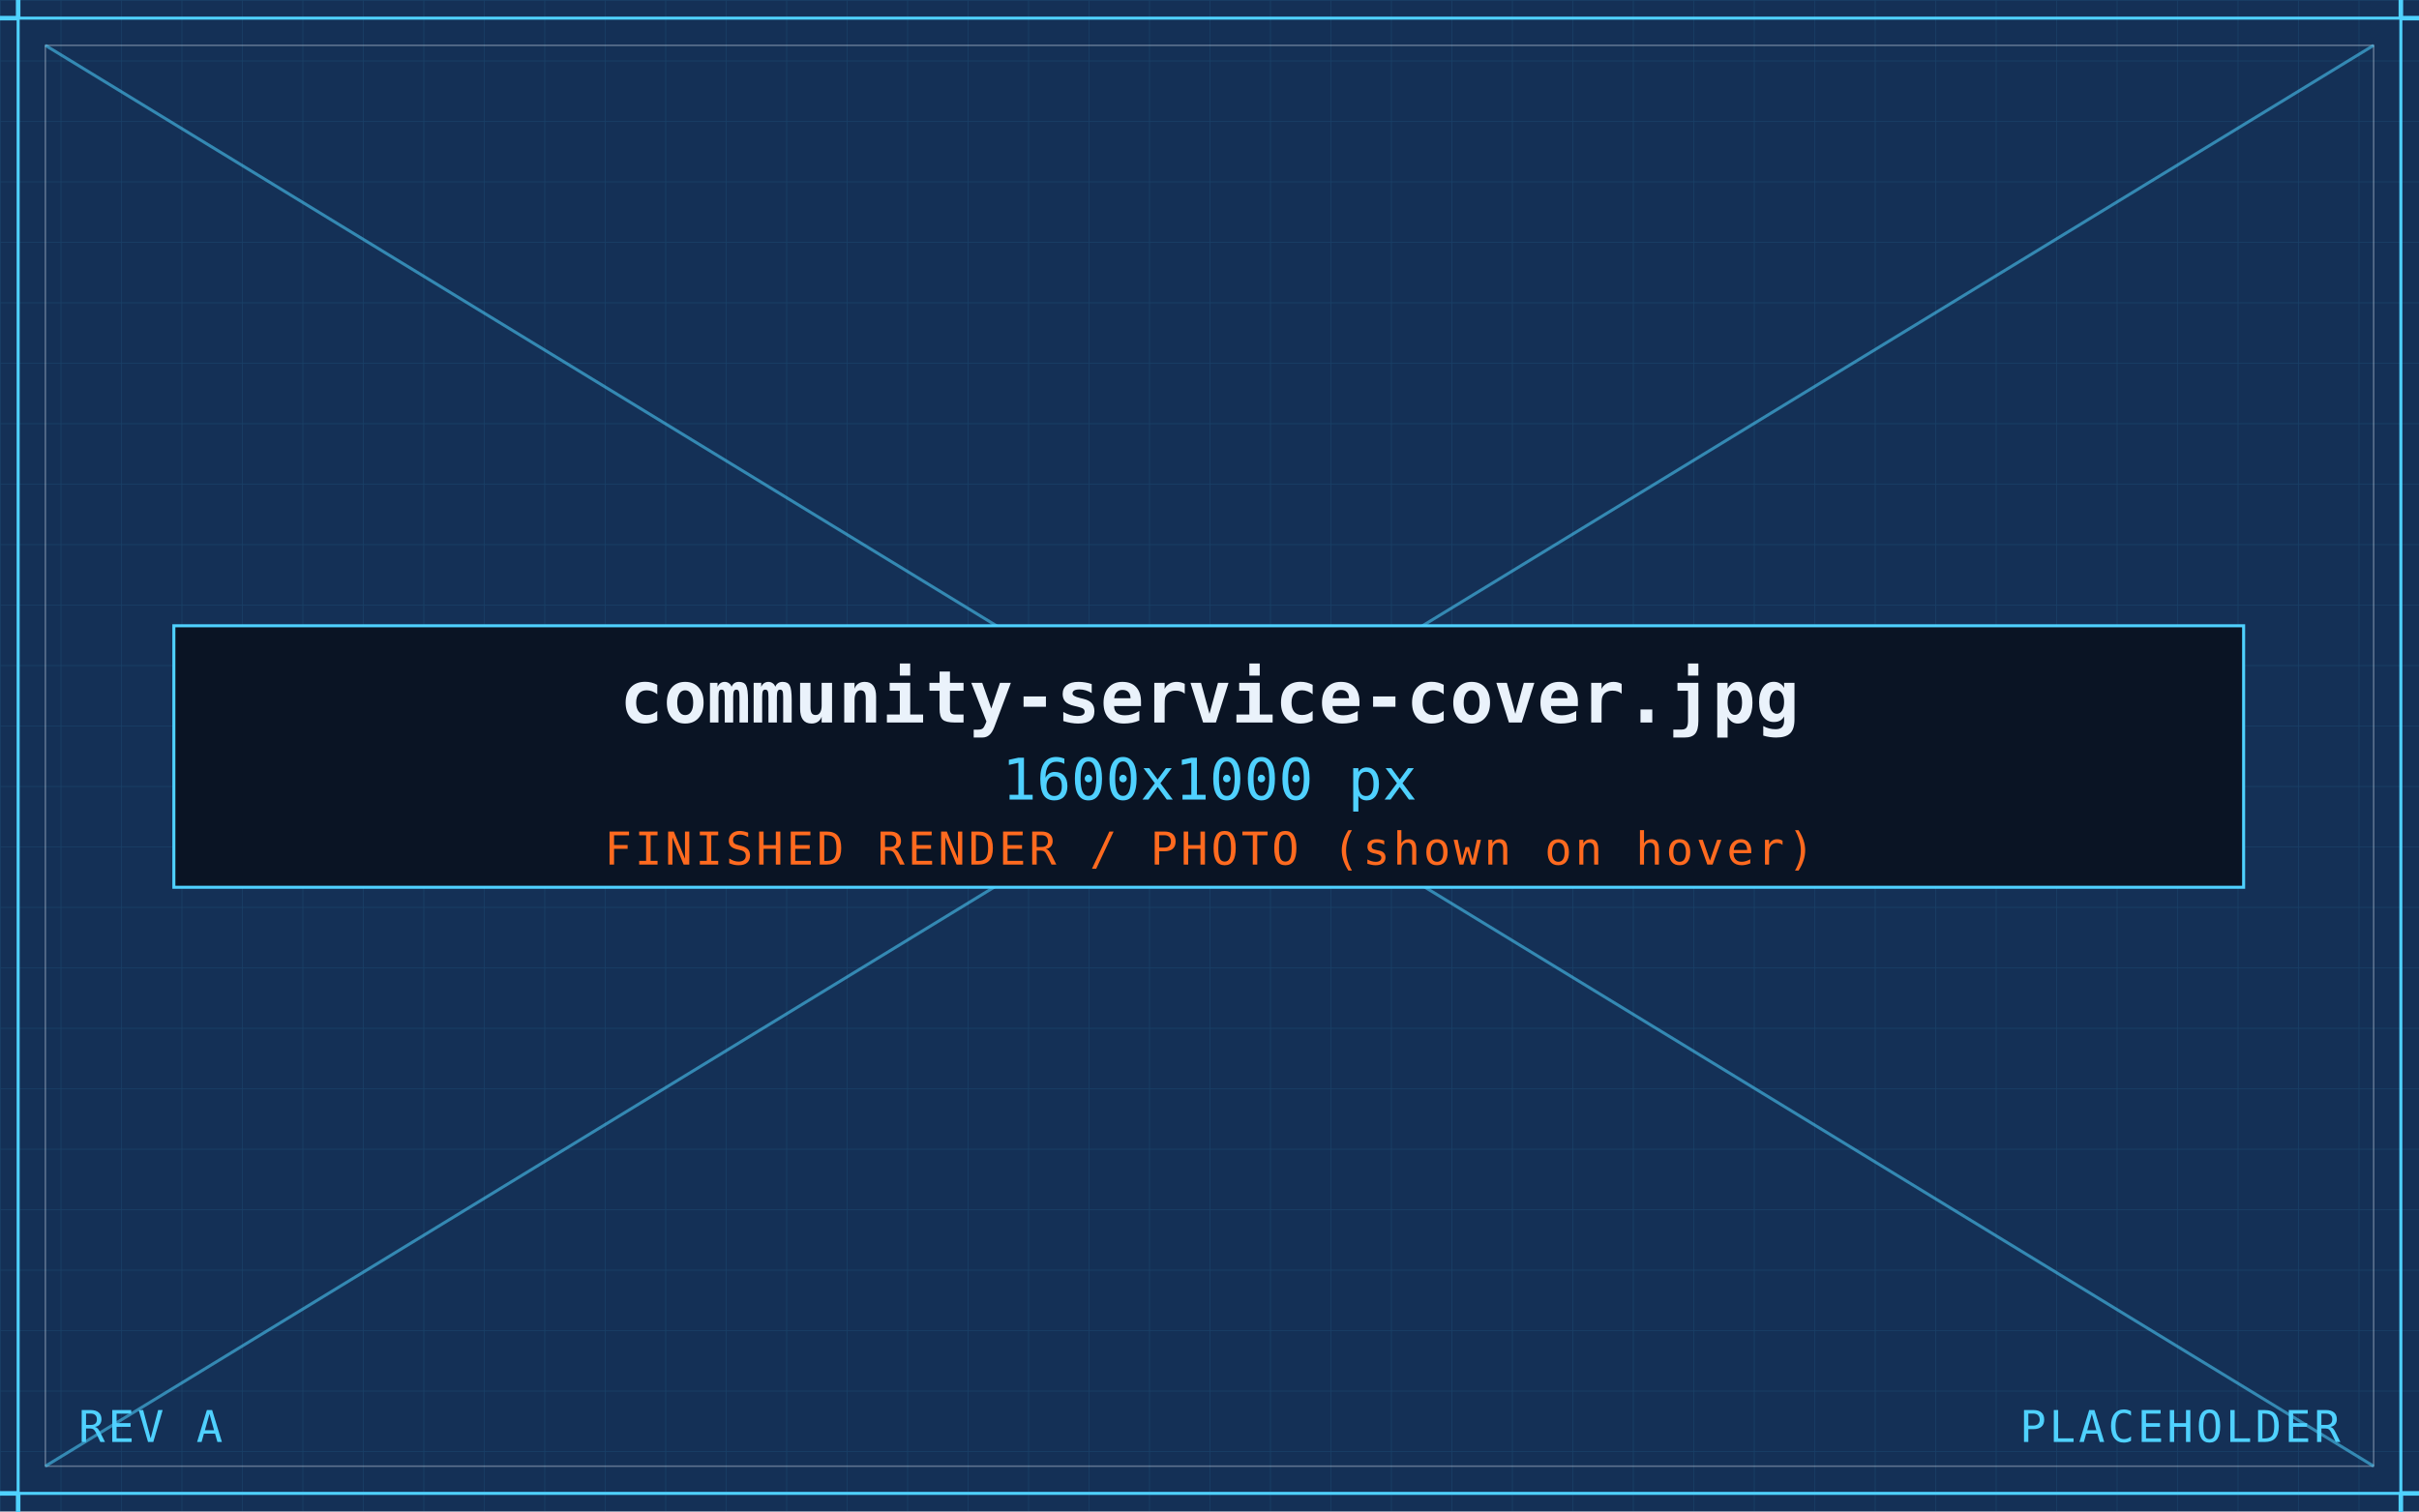
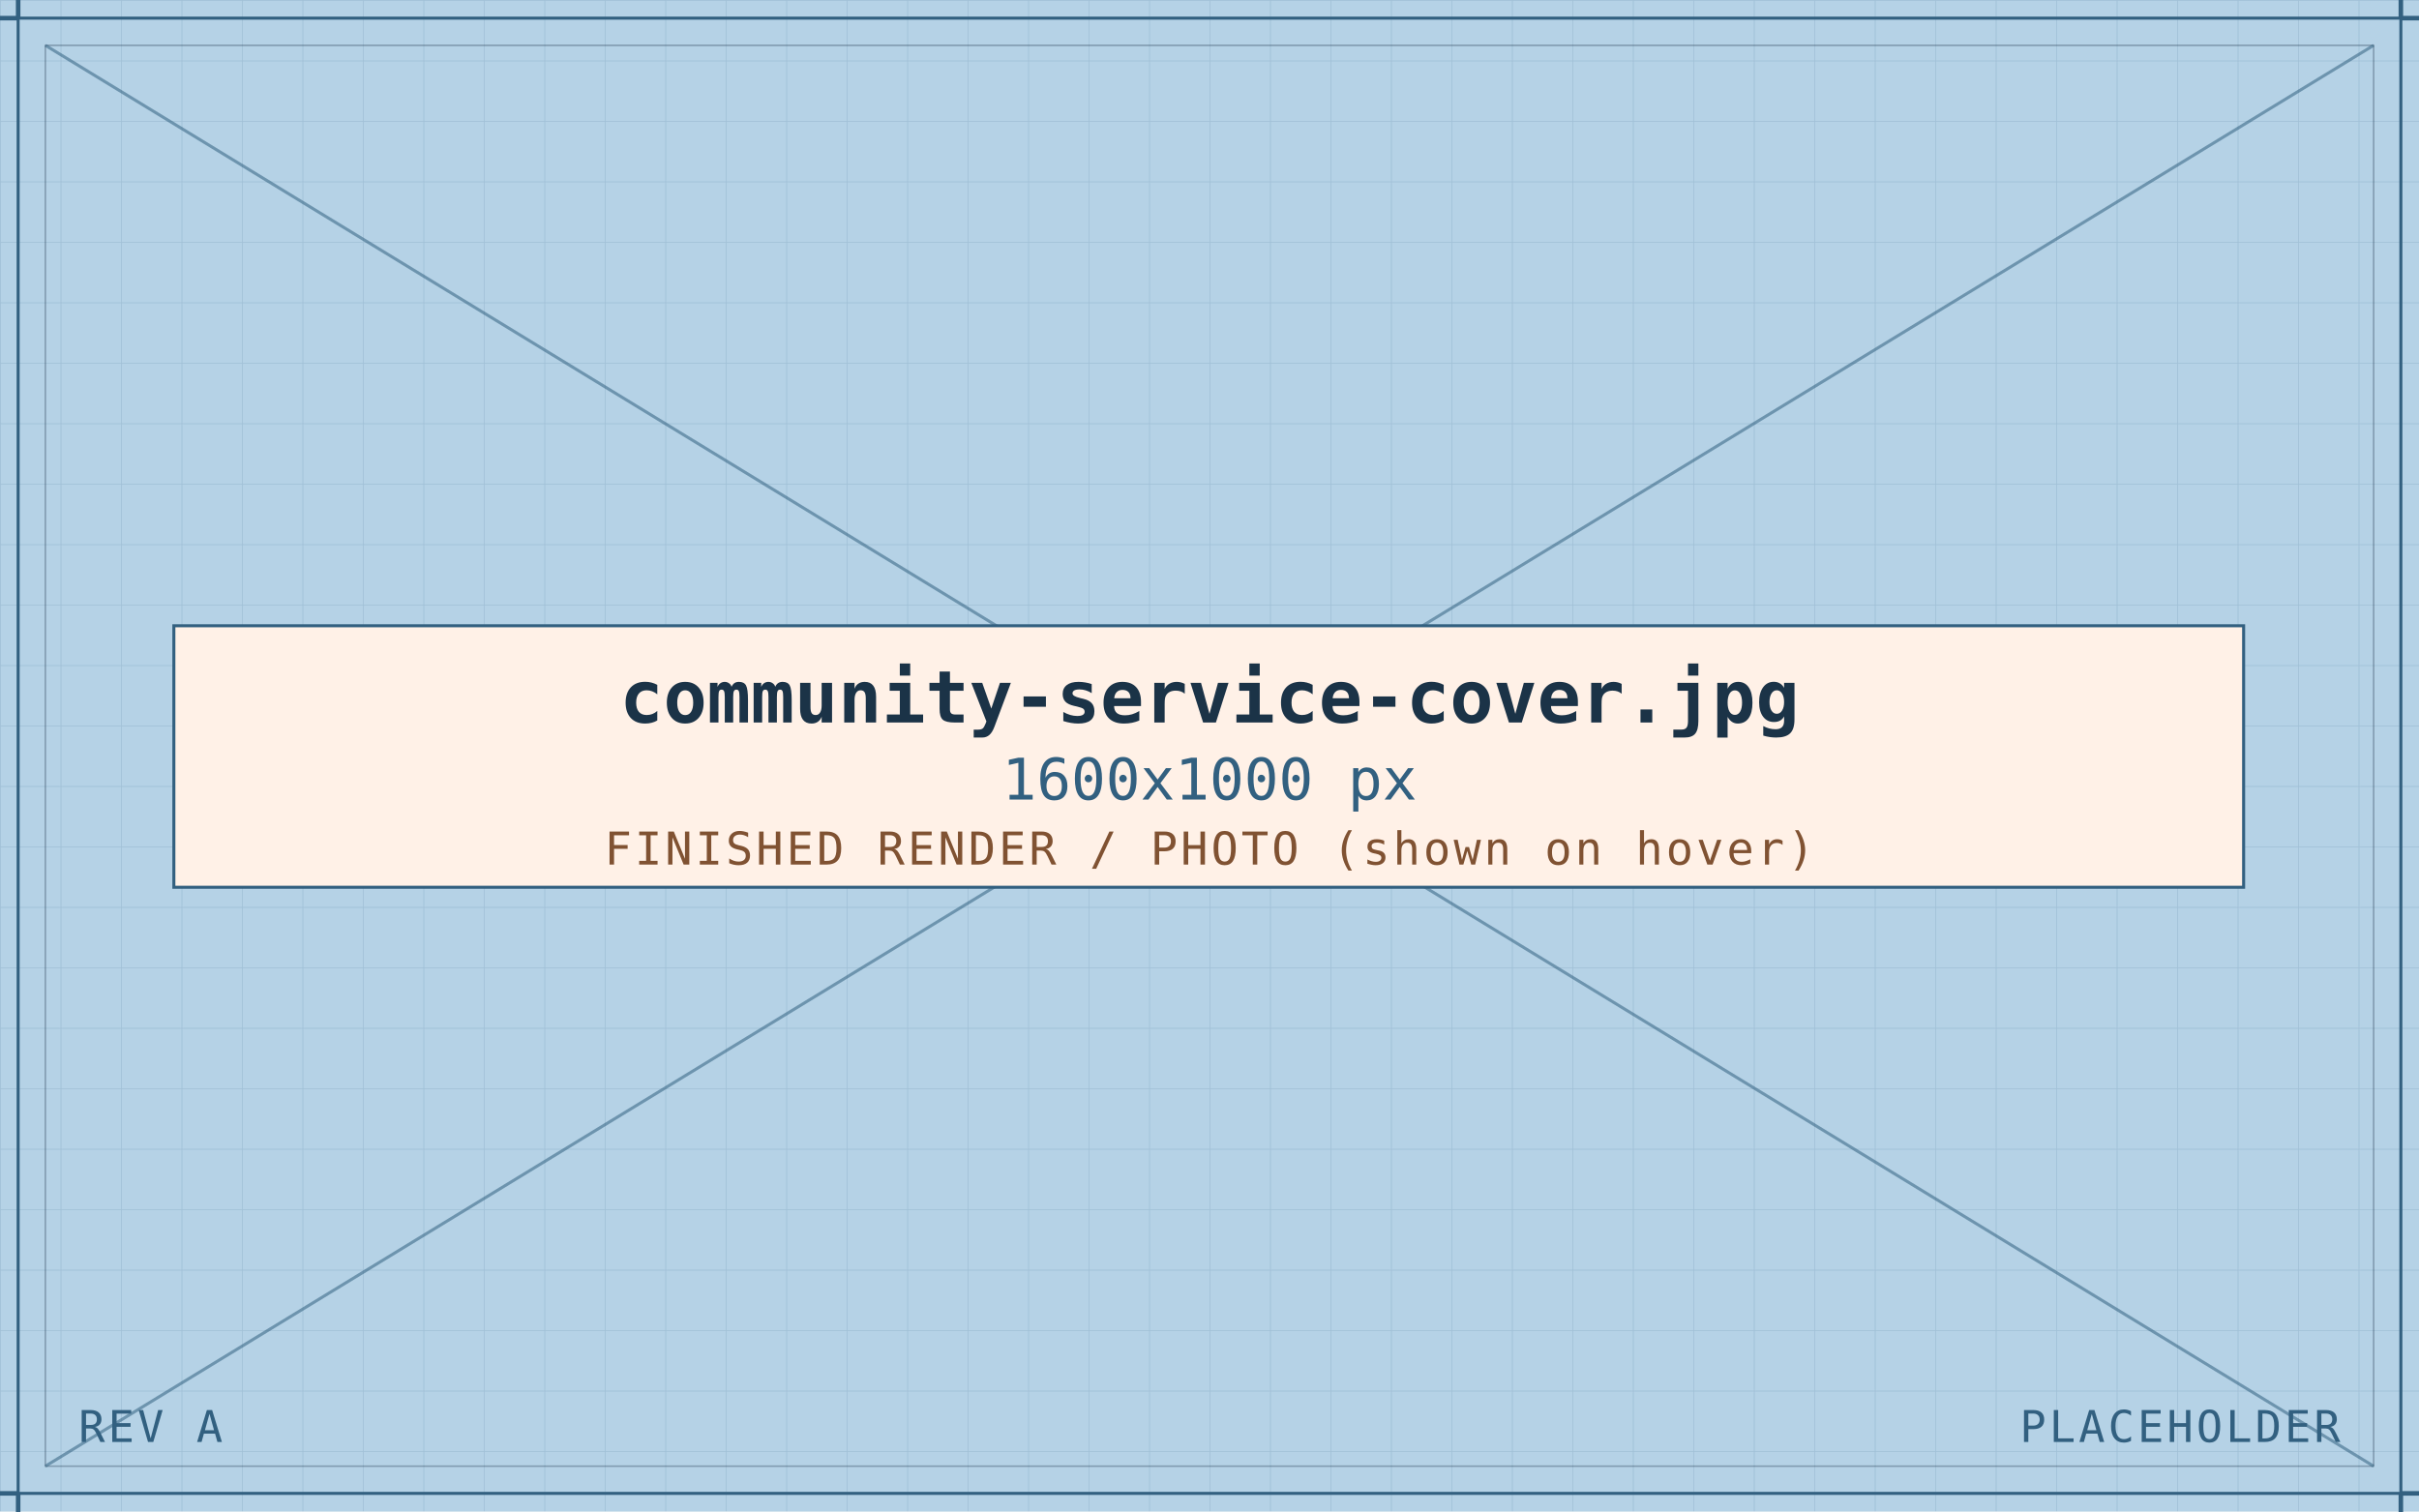
<svg xmlns="http://www.w3.org/2000/svg" viewBox="0 0 1600 1000" width="1600" height="1000" role="img" aria-label="Placeholder image community-service-cover.jpg, 1600 by 1000 pixels">
-   <rect width="1600" height="1000" fill="#143056" />
+   <rect width="1600" height="1000" fill="#B5D2E6" />
  <defs>
    <pattern id="g" width="40" height="40" patternUnits="userSpaceOnUse">
-       <path d="M40 0H0V40" fill="none" stroke="#4fd1ff" stroke-opacity=".10" />
+       <path d="M40 0H0V40" fill="none" stroke="#326080" stroke-opacity=".16" />
    </pattern>
    <pattern id="m" width="16" height="16" patternUnits="userSpaceOnUse">
-       <path d="M16 0H0V16" fill="none" stroke="#4fd1ff" stroke-opacity=".16" />
+       <path d="M16 0H0V16" fill="none" stroke="#326080" stroke-opacity=".22" />
    </pattern>
  </defs>
  <rect width="1600" height="1000" fill="url(#g)" />
-   <rect x="12" y="12" width="1576" height="976" fill="none" stroke="#4fd1ff" stroke-width="2" />
-   <rect x="30" y="30" width="1540" height="940" fill="none" stroke="#eaf2fb" stroke-opacity=".35" />
-   <path d="M-18 12H12M12 -18V12" stroke="#4fd1ff" stroke-width="3" fill="none" />
-   <path d="M-18 988H12M12 1018V988" stroke="#4fd1ff" stroke-width="3" fill="none" />
-   <path d="M1618 12H1588M1588 -18V12" stroke="#4fd1ff" stroke-width="3" fill="none" />
-   <path d="M1618 988H1588M1588 1018V988" stroke="#4fd1ff" stroke-width="3" fill="none" />
-   <path d="M30 30L1570 970M1570 30L30 970" stroke="#4fd1ff" stroke-opacity=".55" stroke-width="2" fill="none" />
-   <rect x="115" y="414" width="1369" height="173" fill="#0a1424" stroke="#4fd1ff" stroke-width="2" />
-   <text x="800" y="478" text-anchor="middle" font-family="ui-monospace,SFMono-Regular,Menlo,Consolas,monospace" font-size="48" font-weight="700" fill="#eaf2fb">community-service-cover.jpg</text>
-   <text x="800" y="529" text-anchor="middle" font-family="ui-monospace,SFMono-Regular,Menlo,Consolas,monospace" font-size="38" fill="#4fd1ff">1600x1000 px</text>
-   <text x="800" y="572" text-anchor="middle" font-family="ui-monospace,SFMono-Regular,Menlo,Consolas,monospace" font-size="30" letter-spacing="2" fill="#ff6a1f">FINISHED RENDER / PHOTO (shown on hover)</text>
-   <text x="52" y="954" font-family="ui-monospace,SFMono-Regular,Menlo,Consolas,monospace" font-size="29" fill="#4fd1ff" letter-spacing="2">REV A</text>
-   <text x="1548" y="954" text-anchor="end" font-family="ui-monospace,SFMono-Regular,Menlo,Consolas,monospace" font-size="29" fill="#4fd1ff" letter-spacing="2">PLACEHOLDER</text>
+   <rect x="12" y="12" width="1576" height="976" fill="none" stroke="#326080" stroke-width="2" />
+   <rect x="30" y="30" width="1540" height="940" fill="none" stroke="#1B3347" stroke-opacity=".35" />
+   <path d="M-18 12H12M12 -18V12" stroke="#326080" stroke-width="3" fill="none" />
+   <path d="M-18 988H12M12 1018V988" stroke="#326080" stroke-width="3" fill="none" />
+   <path d="M1618 12H1588M1588 -18V12" stroke="#326080" stroke-width="3" fill="none" />
+   <path d="M1618 988H1588M1588 1018V988" stroke="#326080" stroke-width="3" fill="none" />
+   <path d="M30 30L1570 970M1570 30L30 970" stroke="#326080" stroke-opacity=".55" stroke-width="2" fill="none" />
+   <rect x="115" y="414" width="1369" height="173" fill="#FFF1E7" stroke="#326080" stroke-width="2" />
+   <text x="800" y="478" text-anchor="middle" font-family="ui-monospace,SFMono-Regular,Menlo,Consolas,monospace" font-size="48" font-weight="700" fill="#1B3347">community-service-cover.jpg</text>
+   <text x="800" y="529" text-anchor="middle" font-family="ui-monospace,SFMono-Regular,Menlo,Consolas,monospace" font-size="38" fill="#326080">1600x1000 px</text>
+   <text x="800" y="572" text-anchor="middle" font-family="ui-monospace,SFMono-Regular,Menlo,Consolas,monospace" font-size="30" letter-spacing="2" fill="#805232">FINISHED RENDER / PHOTO (shown on hover)</text>
+   <text x="52" y="954" font-family="ui-monospace,SFMono-Regular,Menlo,Consolas,monospace" font-size="29" fill="#326080" letter-spacing="2">REV A</text>
+   <text x="1548" y="954" text-anchor="end" font-family="ui-monospace,SFMono-Regular,Menlo,Consolas,monospace" font-size="29" fill="#326080" letter-spacing="2">PLACEHOLDER</text>
</svg>
